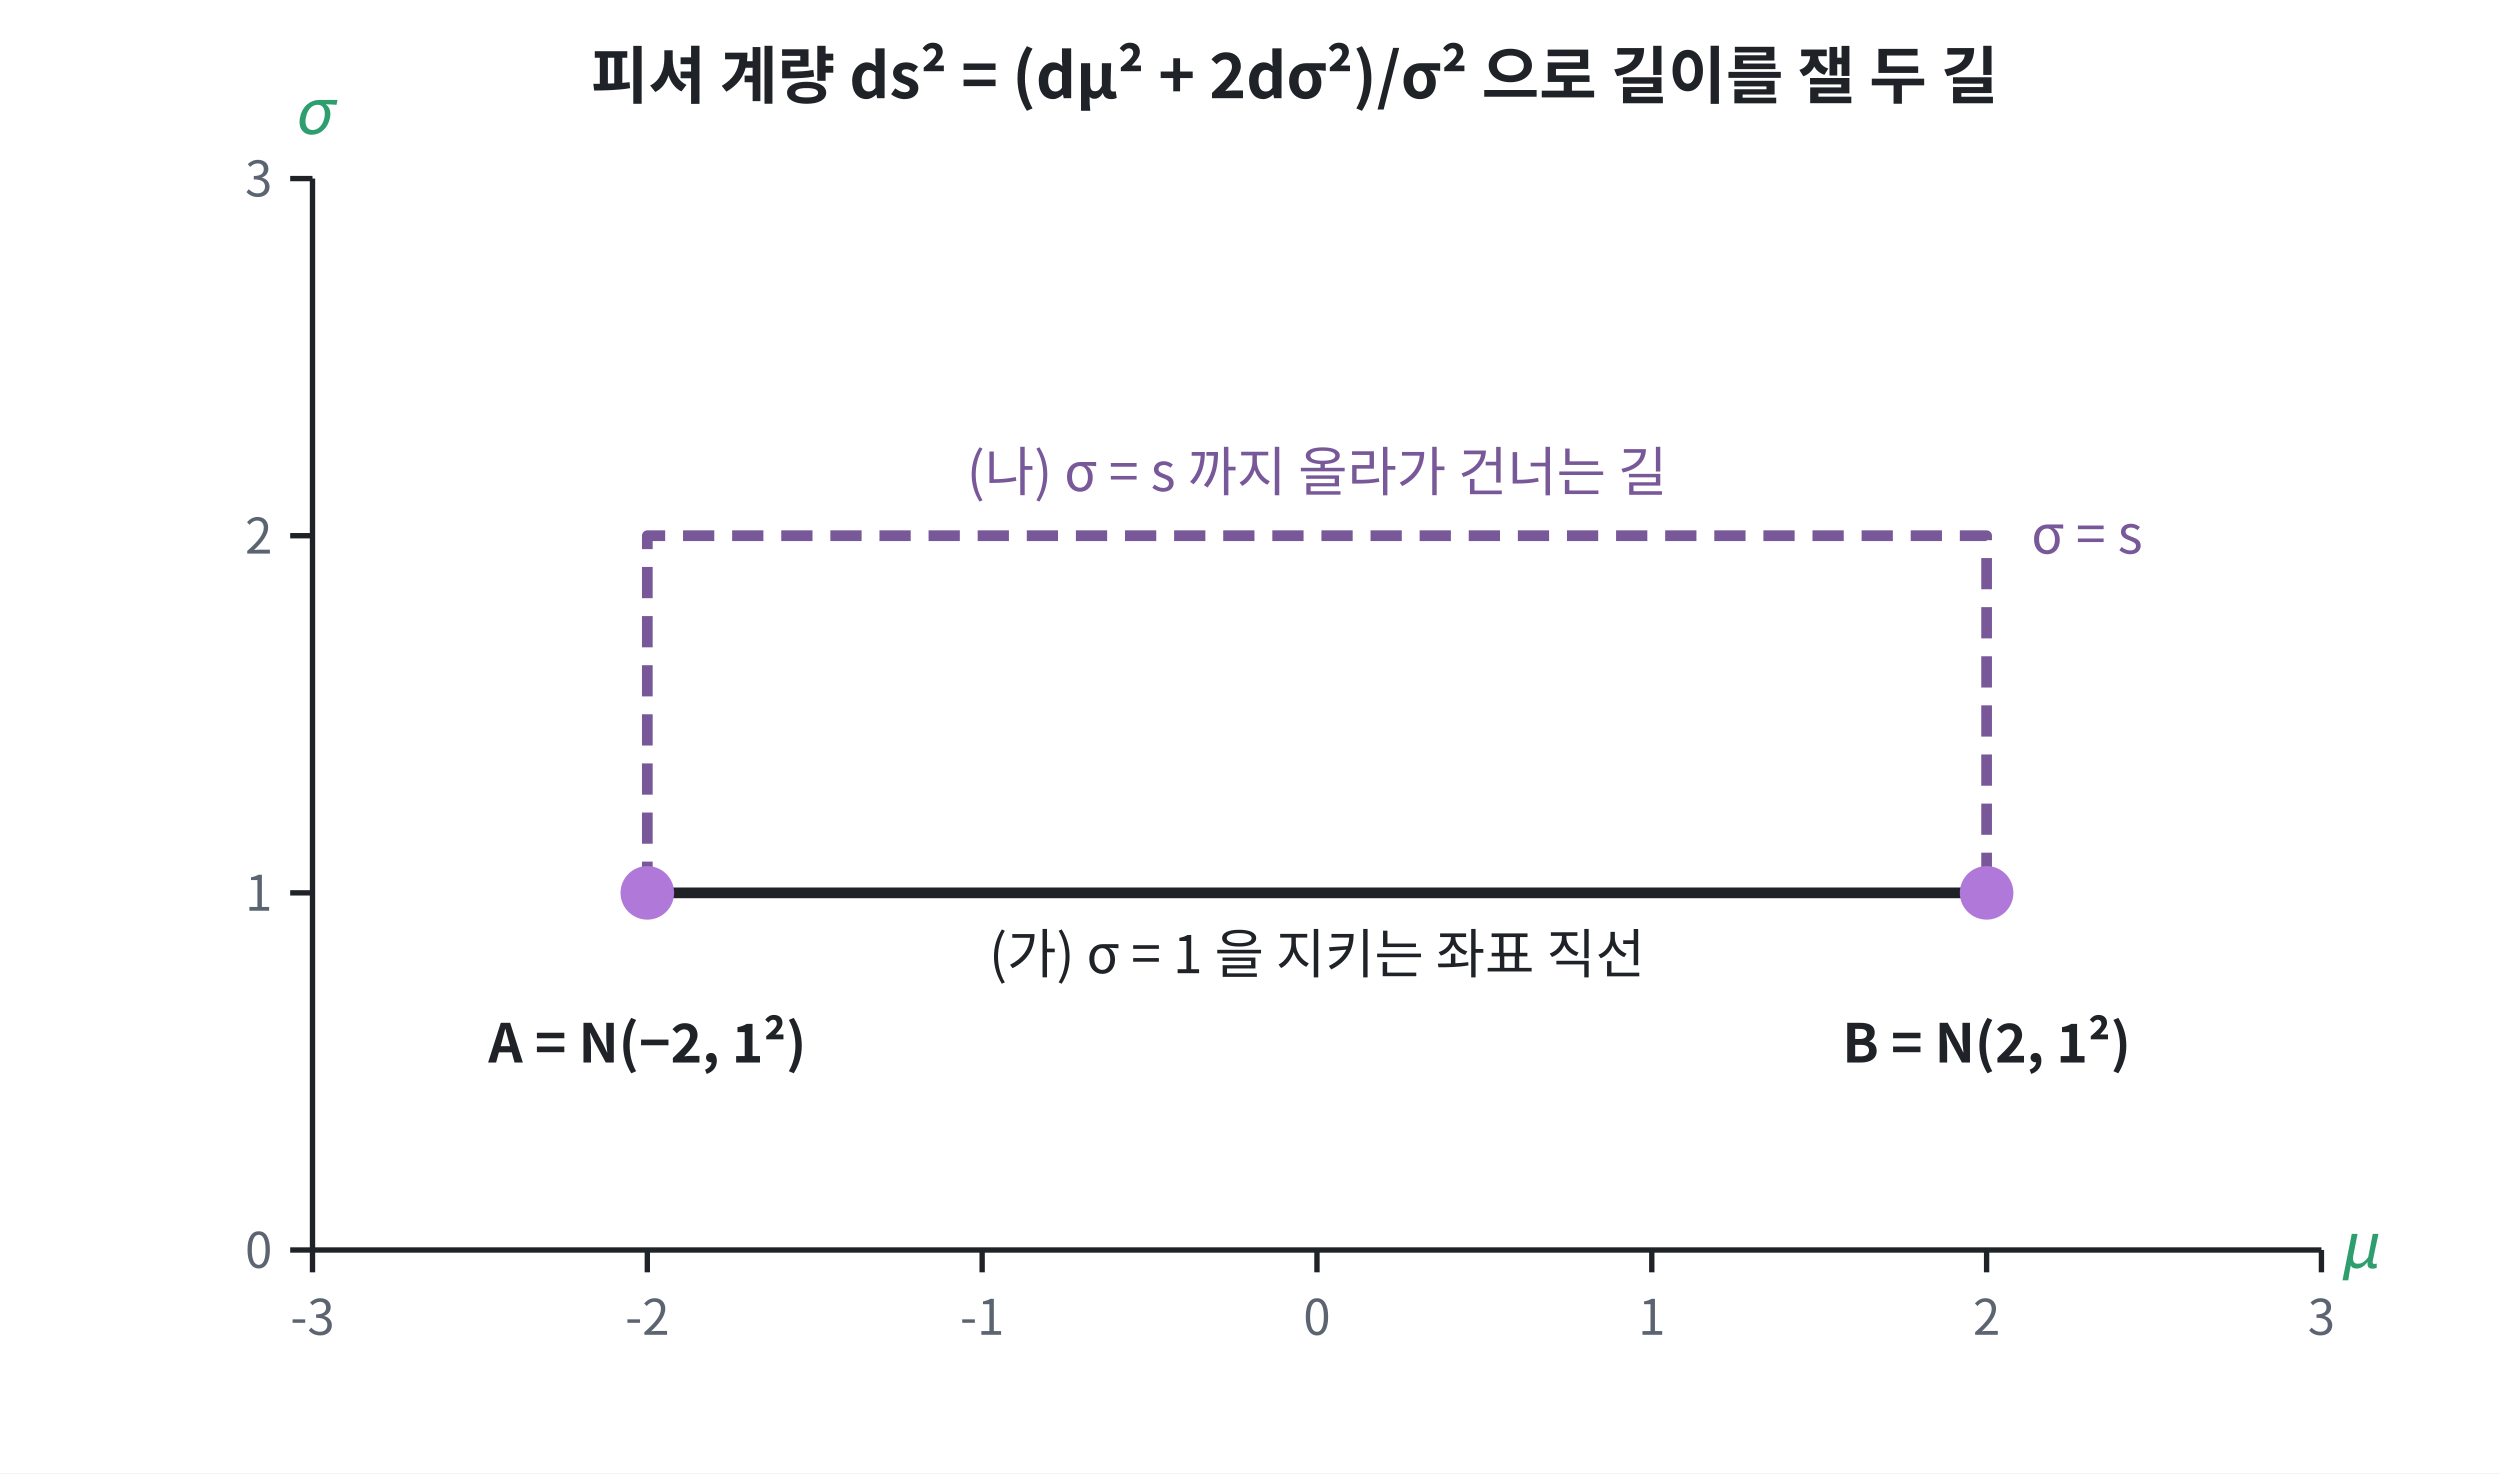
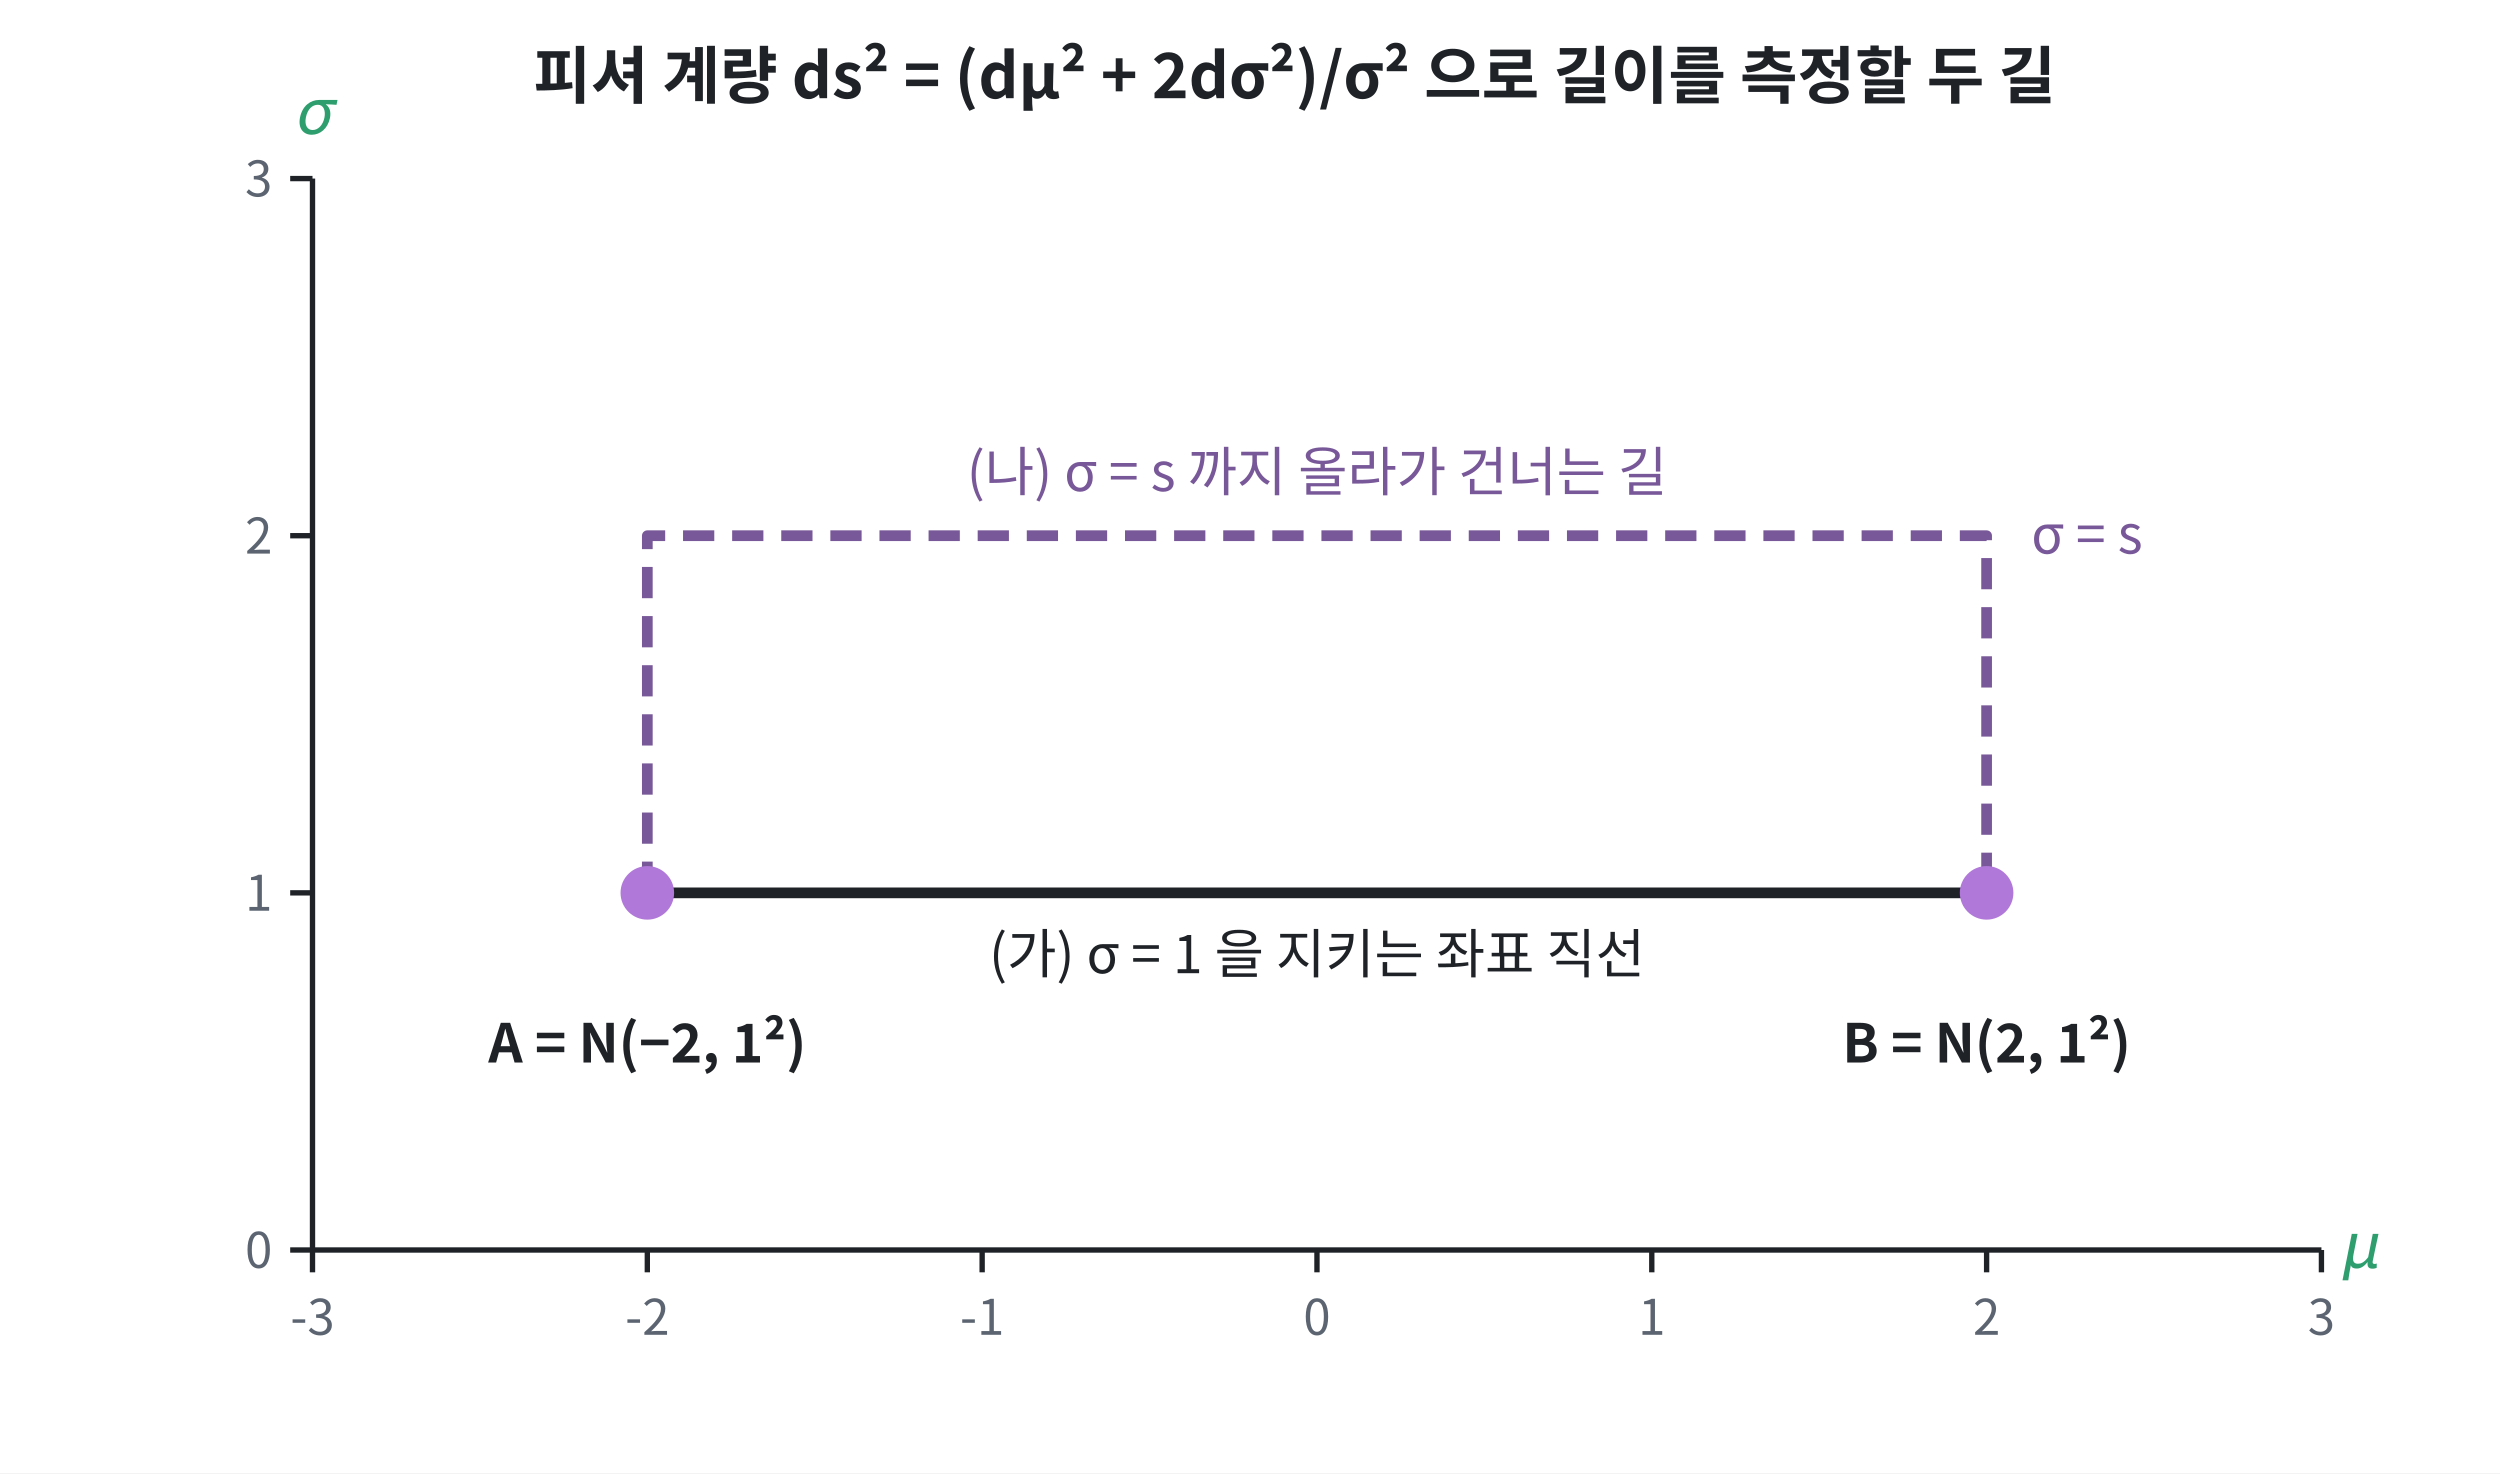
<svg xmlns="http://www.w3.org/2000/svg" viewBox="0 0 560 330" font-family="'Noto Sans KR', 'Noto Sans CJK KR', sans-serif">
  <rect width="560" height="330" fill="#ffffff" />
  <line x1="70.0" y1="280.0" x2="520.0" y2="280.0" stroke="#1f2328" stroke-width="1.2" />
  <line x1="70.0" y1="280.0" x2="70.0" y2="40.0" stroke="#1f2328" stroke-width="1.2" />
  <line x1="70.0" y1="280.0" x2="70.0" y2="285.0" stroke="#1f2328" stroke-width="1.2" />
  <text x="70.0" y="299.0" fill="#5b6470" font-size="11" text-anchor="middle" font-weight="400">-3</text>
  <line x1="145.0" y1="280.0" x2="145.0" y2="285.0" stroke="#1f2328" stroke-width="1.2" />
  <text x="145.0" y="299.0" fill="#5b6470" font-size="11" text-anchor="middle" font-weight="400">-2</text>
  <line x1="220.0" y1="280.0" x2="220.0" y2="285.0" stroke="#1f2328" stroke-width="1.2" />
  <text x="220.0" y="299.0" fill="#5b6470" font-size="11" text-anchor="middle" font-weight="400">-1</text>
  <line x1="295.0" y1="280.0" x2="295.0" y2="285.0" stroke="#1f2328" stroke-width="1.2" />
  <text x="295.0" y="299.0" fill="#5b6470" font-size="11" text-anchor="middle" font-weight="400">0</text>
  <line x1="370.0" y1="280.0" x2="370.0" y2="285.0" stroke="#1f2328" stroke-width="1.2" />
  <text x="370.0" y="299.0" fill="#5b6470" font-size="11" text-anchor="middle" font-weight="400">1</text>
  <line x1="445.0" y1="280.0" x2="445.0" y2="285.0" stroke="#1f2328" stroke-width="1.2" />
  <text x="445.0" y="299.0" fill="#5b6470" font-size="11" text-anchor="middle" font-weight="400">2</text>
  <line x1="520.0" y1="280.0" x2="520.0" y2="285.0" stroke="#1f2328" stroke-width="1.2" />
  <text x="520.0" y="299.0" fill="#5b6470" font-size="11" text-anchor="middle" font-weight="400">3</text>
  <line x1="65.0" y1="280.0" x2="70.0" y2="280.0" stroke="#1f2328" stroke-width="1.2" />
  <text x="61.0" y="284.0" fill="#5b6470" font-size="11" text-anchor="end" font-weight="400">0</text>
  <line x1="65.0" y1="200.0" x2="70.0" y2="200.0" stroke="#1f2328" stroke-width="1.2" />
  <text x="61.0" y="204.0" fill="#5b6470" font-size="11" text-anchor="end" font-weight="400">1</text>
  <line x1="65.0" y1="120.0" x2="70.0" y2="120.0" stroke="#1f2328" stroke-width="1.2" />
  <text x="61.0" y="124.0" fill="#5b6470" font-size="11" text-anchor="end" font-weight="400">2</text>
  <line x1="65.0" y1="40.0" x2="70.0" y2="40.0" stroke="#1f2328" stroke-width="1.2" />
  <text x="61.0" y="44.0" fill="#5b6470" font-size="11" text-anchor="end" font-weight="400">3</text>
  <text x="524.0" y="284.0" fill="#2e9e6e" font-size="14" text-anchor="start" font-weight="400" font-style="italic">μ</text>
  <text x="70.0" y="30.0" fill="#2e9e6e" font-size="14" text-anchor="middle" font-weight="400" font-style="italic">σ</text>
  <line x1="145.0" y1="200.0" x2="445.0" y2="200.0" stroke="#1f2328" stroke-width="2.4" />
  <polyline points="145.0,200.0 145.0,120.0 445.0,120.0 445.0,200.0" fill="none" stroke="#785898" stroke-width="2.4" stroke-linejoin="round" stroke-dasharray="7 4" />
  <text x="295.0" y="218.0" fill="#1f2328" font-size="12" text-anchor="middle" font-weight="400">(가) σ = 1 을 지키는 좌표 직선</text>
  <text x="295.0" y="110.0" fill="#785898" font-size="12" text-anchor="middle" font-weight="400">(나) σ = s 까지 올라가 건너는 길</text>
  <text x="455.0" y="124.0" fill="#785898" font-size="12" text-anchor="start" font-weight="400">σ = s</text>
  <circle cx="145.0" cy="200.0" r="6.0" fill="#b078d8" stroke="none" stroke-width="1.2" />
  <text x="145.0" y="238.0" fill="#1f2328" font-size="12" text-anchor="middle" font-weight="700">A = N(−2, 1²)</text>
  <circle cx="445.0" cy="200.0" r="6.0" fill="#b078d8" stroke="none" stroke-width="1.2" />
  <text x="445.0" y="238.0" fill="#1f2328" font-size="12" text-anchor="middle" font-weight="700">B = N(2, 1²)</text>
-   <text x="290.0" y="22.0" fill="#1f2328" font-size="14" text-anchor="middle" font-weight="700">피셔 계량 ds² = (dμ² + 2dσ²)/σ² 으로 길이를 잴 두 길</text>
+   <text x="290.0" y="22.0" fill="#1f2328" font-size="14" text-anchor="middle" font-weight="700">피셔 계량 ds² = (dμ² + 2dσ²)/σ² 으로 길이를 측정할 두 길</text>
</svg>
